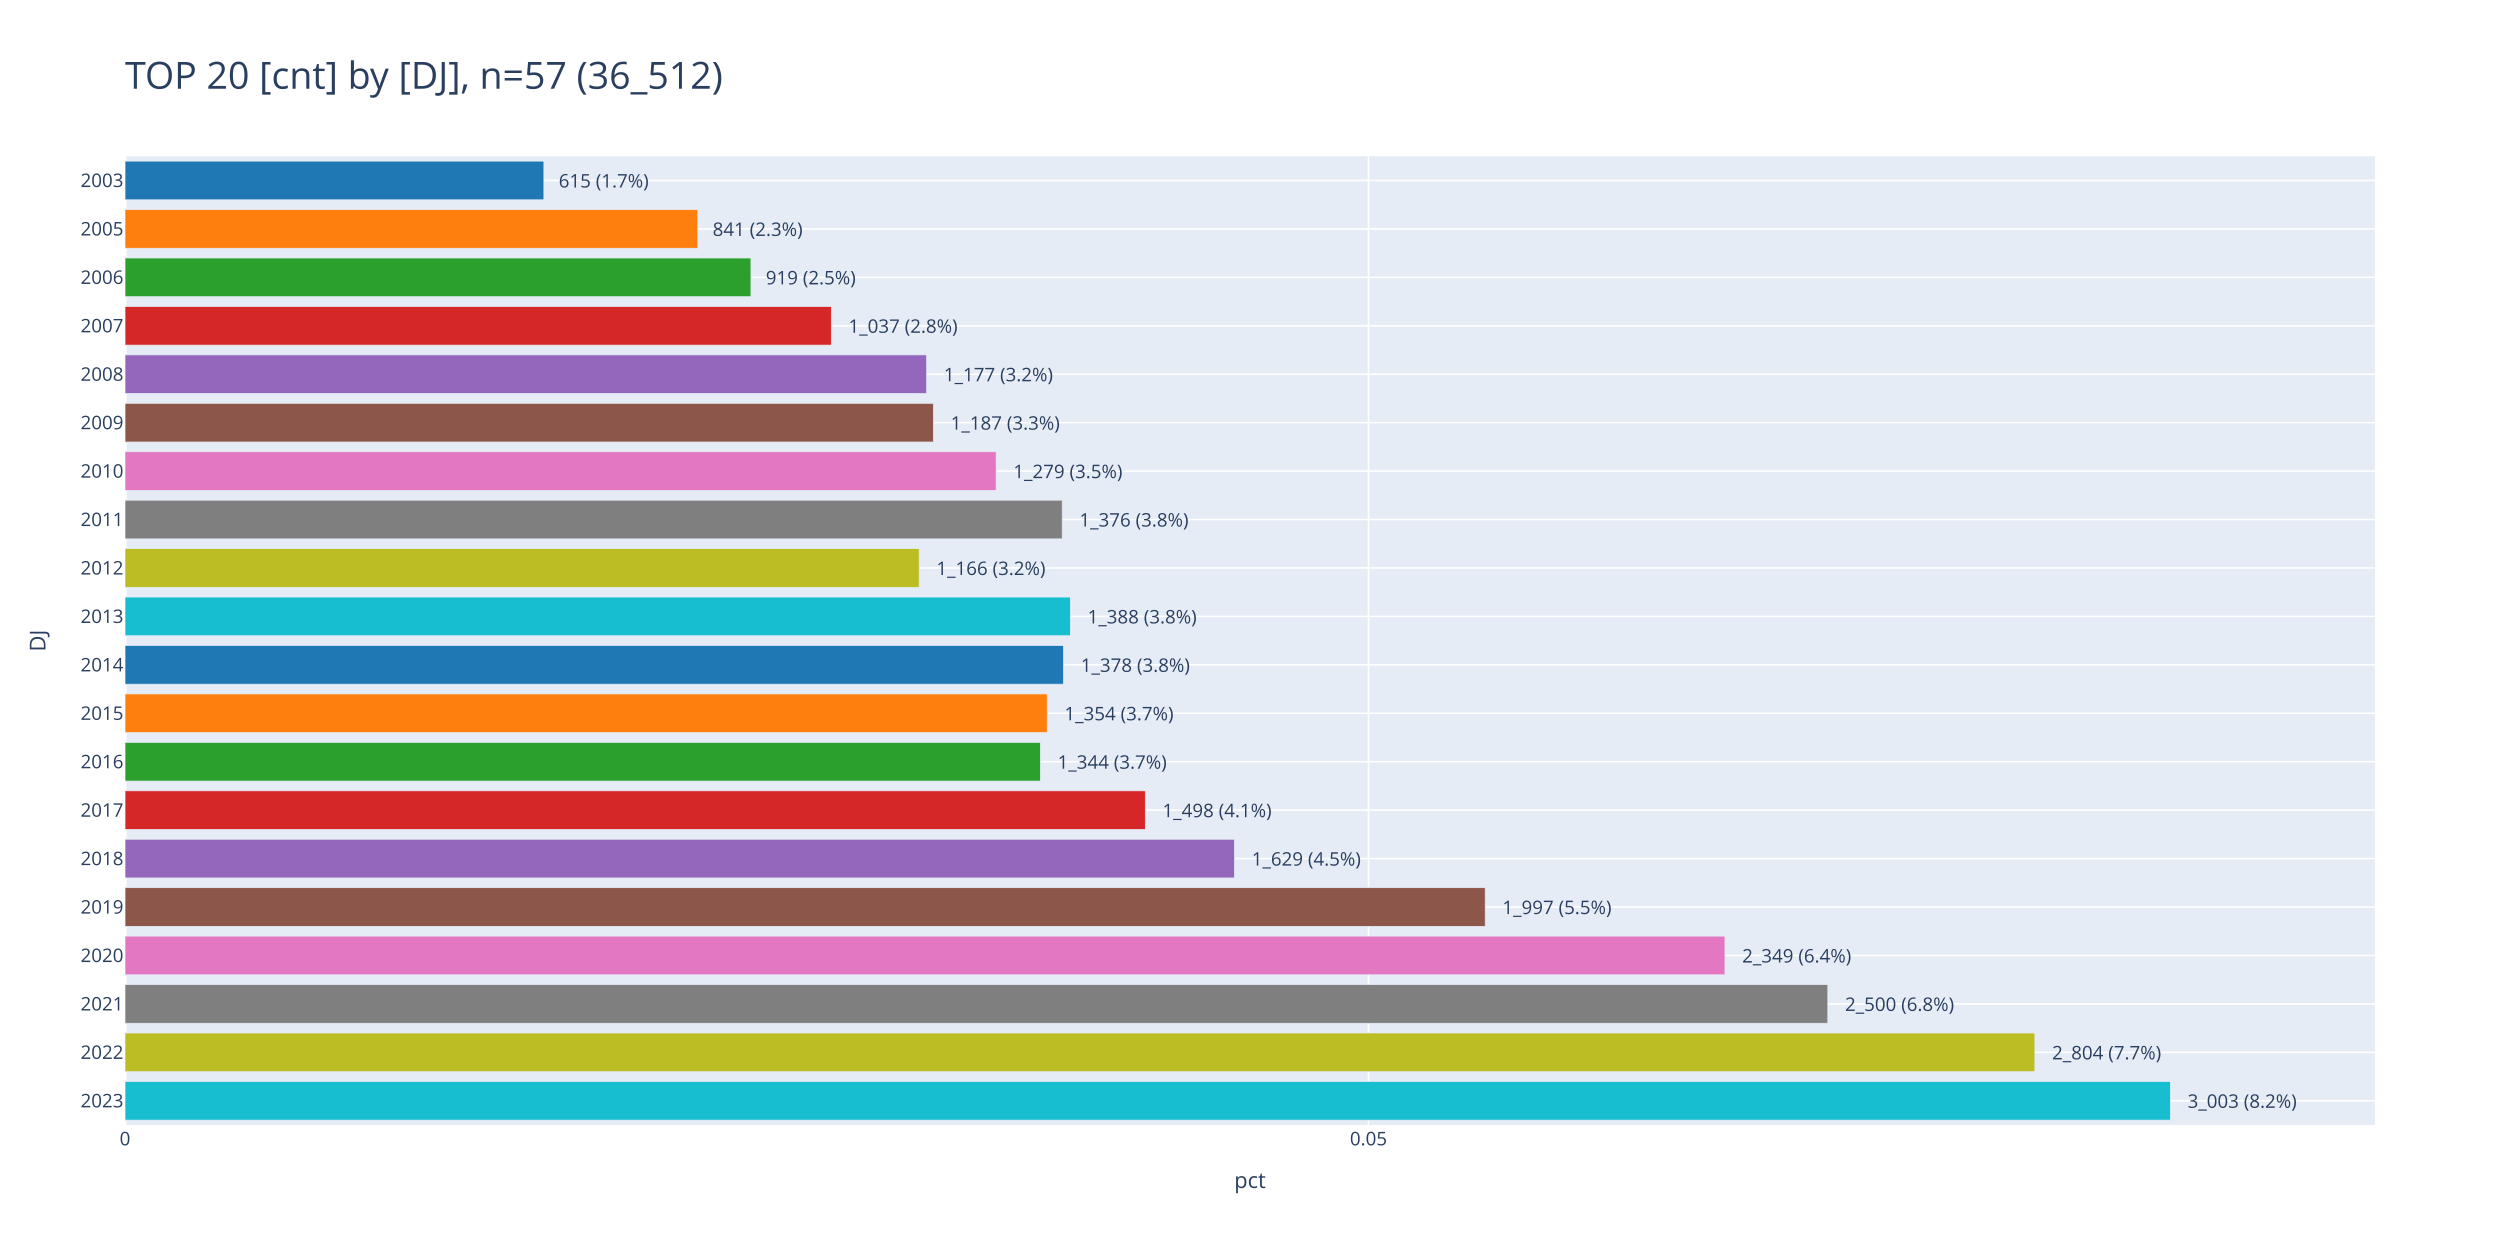
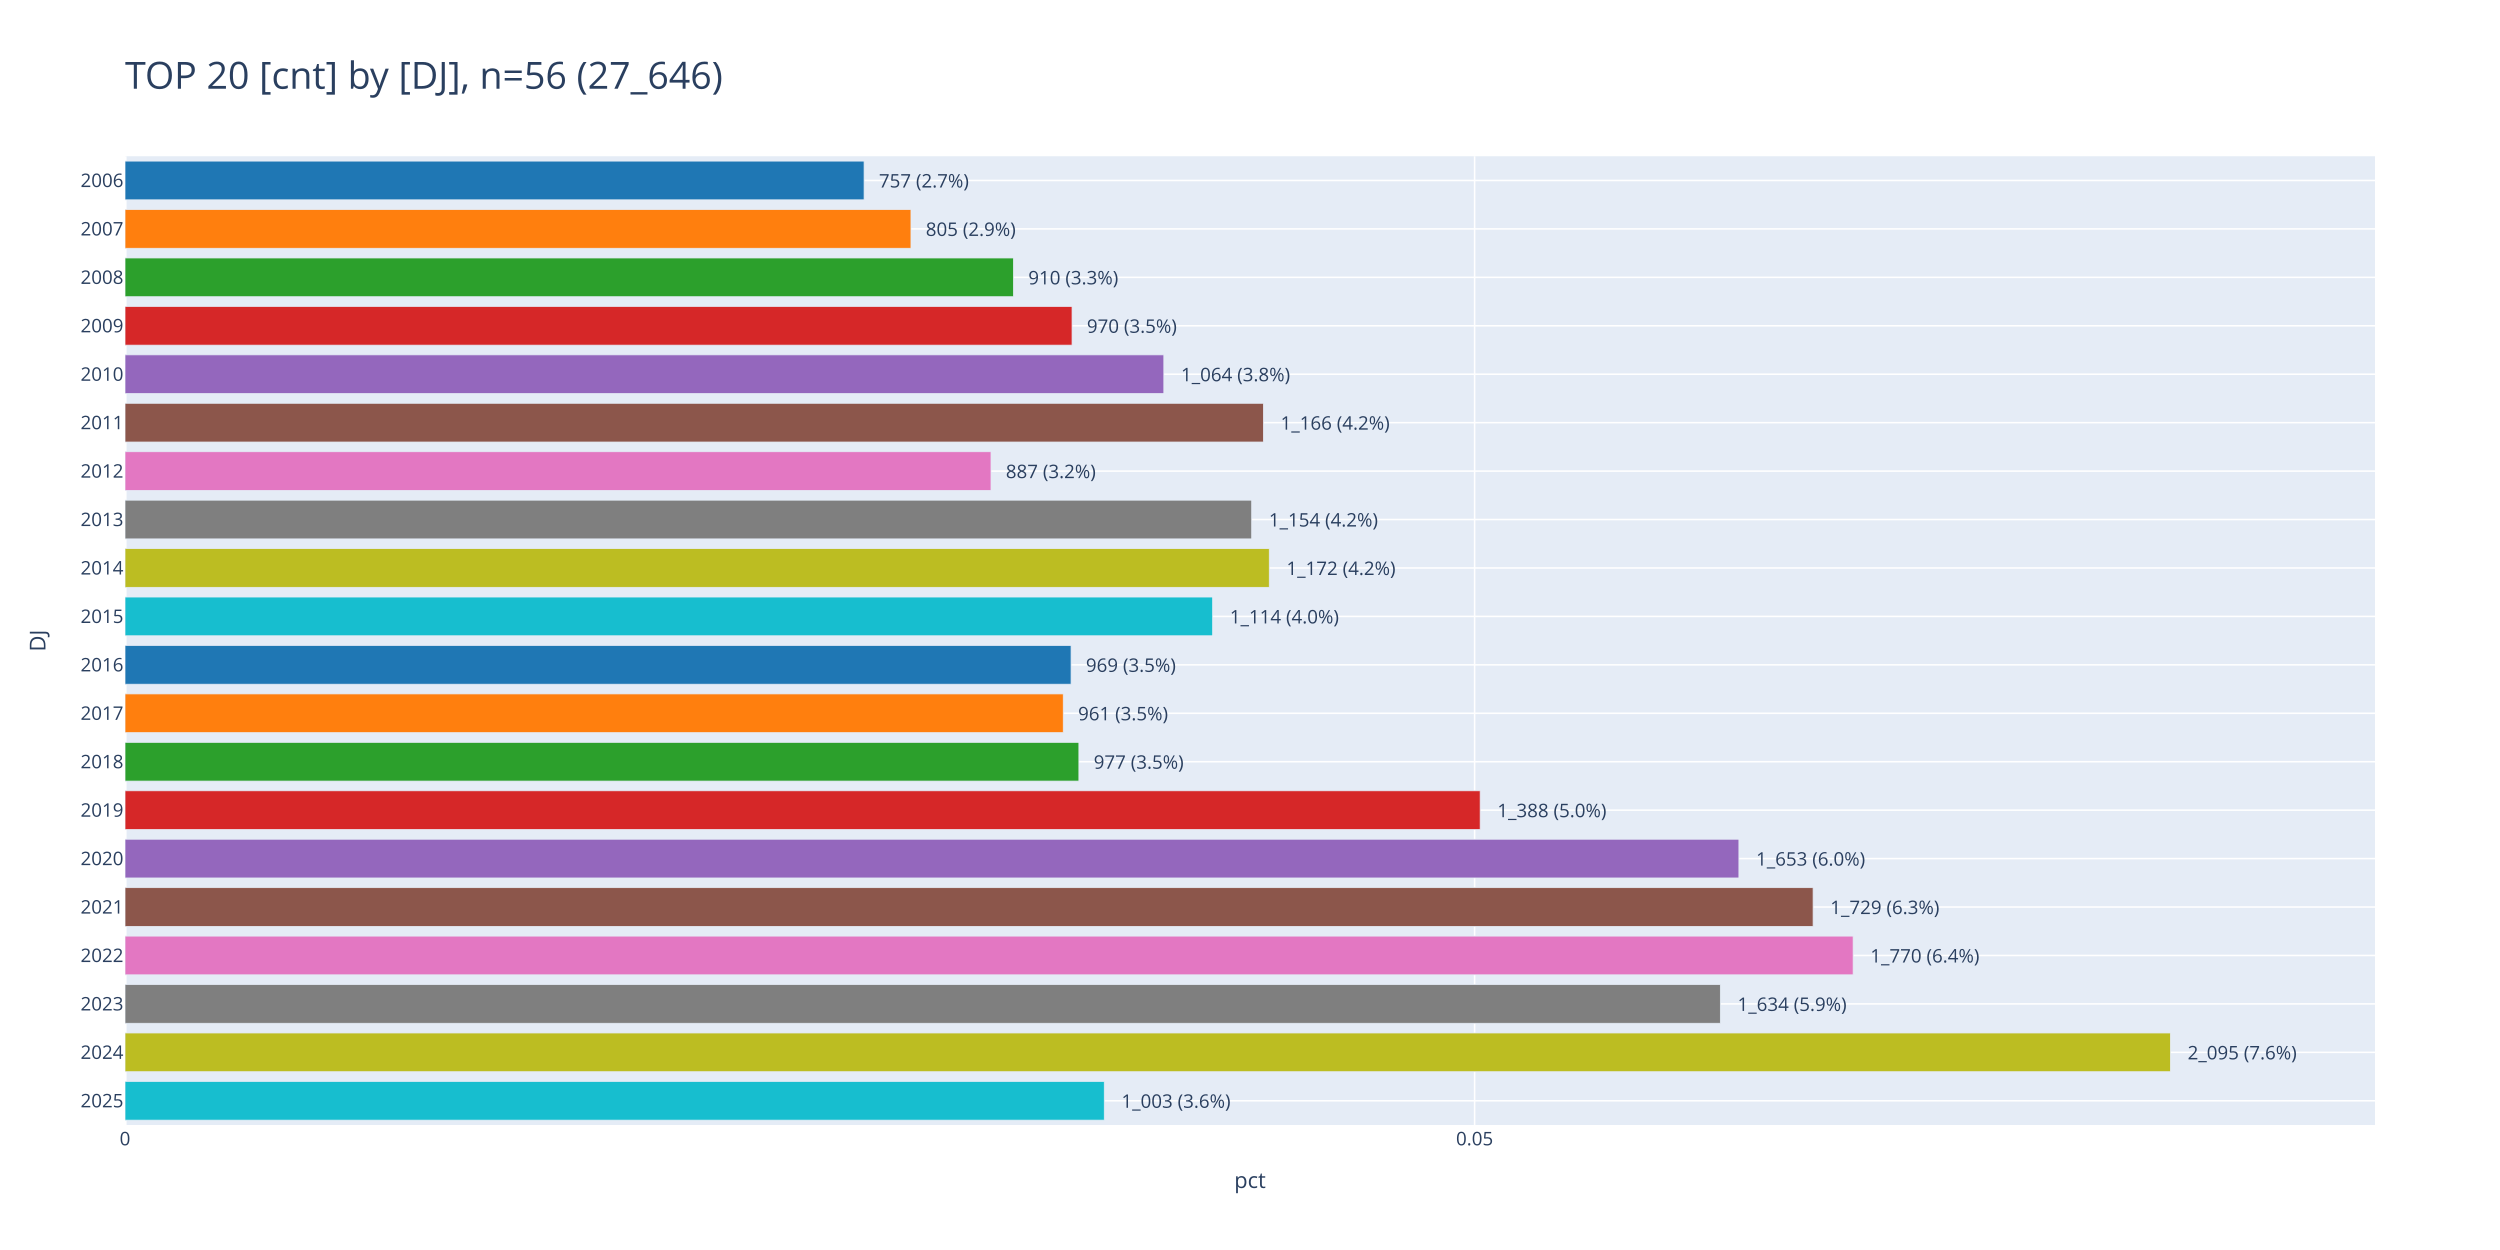
<svg xmlns="http://www.w3.org/2000/svg" class="main-svg" width="1600" height="800" style="" viewBox="0 0 1600 800">
  <rect x="0" y="0" width="1600" height="800" style="fill: rgb(255, 255, 255); fill-opacity: 1;" />
-   <defs id="defs-171bfd">
+   <defs id="defs-3db268">
    <g class="clips">
-       <clipPath id="clip171bfdxyplot" class="plotclip">
+       <clipPath id="clip3db268xyplot" class="plotclip">
        <rect width="1440" height="620" />
      </clipPath>
-       <clipPath class="axesclip" id="clip171bfdx">
+       <clipPath class="axesclip" id="clip3db268x">
        <rect x="80" y="0" width="1440" height="800" />
      </clipPath>
-       <clipPath class="axesclip" id="clip171bfdy">
+       <clipPath class="axesclip" id="clip3db268y">
        <rect x="0" y="100" width="1600" height="620" />
      </clipPath>
-       <clipPath class="axesclip" id="clip171bfdxy">
+       <clipPath class="axesclip" id="clip3db268xy">
        <rect x="80" y="100" width="1440" height="620" />
      </clipPath>
    </g>
    <g class="gradients" />
    <g class="patterns" />
  </defs>
  <g class="bglayer">
    <rect class="bg" x="80" y="100" width="1440" height="620" style="fill: rgb(229, 236, 246); fill-opacity: 1; stroke-width: 0;" />
  </g>
  <g class="layer-below">
    <g class="imagelayer" />
    <g class="shapelayer" />
  </g>
  <g class="cartesianlayer">
    <g class="subplot xy">
      <g class="layer-subplot">
        <g class="shapelayer" />
        <g class="imagelayer" />
      </g>
      <g class="minor-gridlayer">
        <g class="x" />
        <g class="y" />
      </g>
      <g class="gridlayer">
        <g class="x">
-           <path class="xgrid crisp" transform="translate(875.83,0)" d="M0,100v620" style="stroke: rgb(255, 255, 255); stroke-opacity: 1; stroke-width: 1px;" />
+           <path class="xgrid crisp" transform="translate(943.75,0)" d="M0,100v620" style="stroke: rgb(255, 255, 255); stroke-opacity: 1; stroke-width: 1px;" />
        </g>
        <g class="y">
          <path class="ygrid crisp" transform="translate(0,704.5)" d="M80,0h1440" style="stroke: rgb(255, 255, 255); stroke-opacity: 1; stroke-width: 1px;" />
          <path class="ygrid crisp" transform="translate(0,673.5)" d="M80,0h1440" style="stroke: rgb(255, 255, 255); stroke-opacity: 1; stroke-width: 1px;" />
          <path class="ygrid crisp" transform="translate(0,642.5)" d="M80,0h1440" style="stroke: rgb(255, 255, 255); stroke-opacity: 1; stroke-width: 1px;" />
          <path class="ygrid crisp" transform="translate(0,611.5)" d="M80,0h1440" style="stroke: rgb(255, 255, 255); stroke-opacity: 1; stroke-width: 1px;" />
          <path class="ygrid crisp" transform="translate(0,580.5)" d="M80,0h1440" style="stroke: rgb(255, 255, 255); stroke-opacity: 1; stroke-width: 1px;" />
          <path class="ygrid crisp" transform="translate(0,549.5)" d="M80,0h1440" style="stroke: rgb(255, 255, 255); stroke-opacity: 1; stroke-width: 1px;" />
          <path class="ygrid crisp" transform="translate(0,518.5)" d="M80,0h1440" style="stroke: rgb(255, 255, 255); stroke-opacity: 1; stroke-width: 1px;" />
          <path class="ygrid crisp" transform="translate(0,487.5)" d="M80,0h1440" style="stroke: rgb(255, 255, 255); stroke-opacity: 1; stroke-width: 1px;" />
          <path class="ygrid crisp" transform="translate(0,456.5)" d="M80,0h1440" style="stroke: rgb(255, 255, 255); stroke-opacity: 1; stroke-width: 1px;" />
          <path class="ygrid crisp" transform="translate(0,425.5)" d="M80,0h1440" style="stroke: rgb(255, 255, 255); stroke-opacity: 1; stroke-width: 1px;" />
          <path class="ygrid crisp" transform="translate(0,394.5)" d="M80,0h1440" style="stroke: rgb(255, 255, 255); stroke-opacity: 1; stroke-width: 1px;" />
          <path class="ygrid crisp" transform="translate(0,363.5)" d="M80,0h1440" style="stroke: rgb(255, 255, 255); stroke-opacity: 1; stroke-width: 1px;" />
          <path class="ygrid crisp" transform="translate(0,332.5)" d="M80,0h1440" style="stroke: rgb(255, 255, 255); stroke-opacity: 1; stroke-width: 1px;" />
          <path class="ygrid crisp" transform="translate(0,301.5)" d="M80,0h1440" style="stroke: rgb(255, 255, 255); stroke-opacity: 1; stroke-width: 1px;" />
          <path class="ygrid crisp" transform="translate(0,270.5)" d="M80,0h1440" style="stroke: rgb(255, 255, 255); stroke-opacity: 1; stroke-width: 1px;" />
          <path class="ygrid crisp" transform="translate(0,239.5)" d="M80,0h1440" style="stroke: rgb(255, 255, 255); stroke-opacity: 1; stroke-width: 1px;" />
          <path class="ygrid crisp" transform="translate(0,208.5)" d="M80,0h1440" style="stroke: rgb(255, 255, 255); stroke-opacity: 1; stroke-width: 1px;" />
          <path class="ygrid crisp" transform="translate(0,177.5)" d="M80,0h1440" style="stroke: rgb(255, 255, 255); stroke-opacity: 1; stroke-width: 1px;" />
          <path class="ygrid crisp" transform="translate(0,146.5)" d="M80,0h1440" style="stroke: rgb(255, 255, 255); stroke-opacity: 1; stroke-width: 1px;" />
          <path class="ygrid crisp" transform="translate(0,115.5)" d="M80,0h1440" style="stroke: rgb(255, 255, 255); stroke-opacity: 1; stroke-width: 1px;" />
        </g>
      </g>
      <g class="zerolinelayer">
        <path class="xzl zl crisp" transform="translate(80,0)" d="M0,100v620" style="stroke: rgb(255, 255, 255); stroke-opacity: 1; stroke-width: 2px;" />
      </g>
      <g class="layer-between">
        <g class="shapelayer" />
        <g class="imagelayer" />
      </g>
      <path class="xlines-below" />
      <path class="ylines-below" />
      <g class="overlines-below" />
      <g class="xaxislayer-below" />
      <g class="yaxislayer-below" />
      <g class="overaxes-below" />
      <g class="overplot">
-         <g class="xy" transform="translate(80,100)" clip-path="url(#clip171bfdxyplot)">
+         <g class="xy" transform="translate(80,100)" clip-path="url(#clip3db268xyplot)">
          <g class="barlayer mlayer">
            <g class="trace bars" style="opacity: 1;">
              <g class="points">
                <g class="point">
-                   <path d="M0,27.9V3.1H268.1V27.9Z" style="vector-effect: none; opacity: 1; stroke-width: 0.5px; fill: rgb(31, 119, 180); fill-opacity: 1; stroke: rgb(229, 236, 246); stroke-opacity: 1;" />
-                   <text class="bartext bartext-outside" text-anchor="middle" data-notex="1" x="0" y="0" style="font-family: 'Open Sans', verdana, arial, sans-serif; font-size: 12px; fill: rgb(42, 63, 95); fill-opacity: 1; white-space: pre;" transform="translate(306.3734,20)">615 (1.7%)</text>
-                 </g>
-               </g>
-             </g>
-             <g class="trace bars" style="opacity: 1;">
-               <g class="points">
-                 <g class="point">
-                   <path d="M0,58.9V34.1H366.62V58.9Z" style="vector-effect: none; opacity: 1; stroke-width: 0.5px; fill: rgb(255, 127, 14); fill-opacity: 1; stroke: rgb(229, 236, 246); stroke-opacity: 1;" />
-                   <text class="bartext bartext-outside" text-anchor="middle" data-notex="1" x="0" y="0" style="font-family: 'Open Sans', verdana, arial, sans-serif; font-size: 12px; fill: rgb(42, 63, 95); fill-opacity: 1; white-space: pre;" transform="translate(404.8934,51)">841 (2.3%)</text>
-                 </g>
-               </g>
-             </g>
-             <g class="trace bars" style="opacity: 1;">
-               <g class="points">
-                 <g class="point">
-                   <path d="M0,89.9V65.1H400.62V89.9Z" style="vector-effect: none; opacity: 1; stroke-width: 0.5px; fill: rgb(44, 160, 44); fill-opacity: 1; stroke: rgb(229, 236, 246); stroke-opacity: 1;" />
-                   <text class="bartext bartext-outside" text-anchor="middle" data-notex="1" x="0" y="0" style="font-family: 'Open Sans', verdana, arial, sans-serif; font-size: 12px; fill: rgb(42, 63, 95); fill-opacity: 1; white-space: pre;" transform="translate(438.8934,82)">919 (2.5%)</text>
-                 </g>
-               </g>
-             </g>
-             <g class="trace bars" style="opacity: 1;">
-               <g class="points">
-                 <g class="point">
-                   <path d="M0,120.9V96.1H452.06V120.9Z" style="vector-effect: none; opacity: 1; stroke-width: 0.5px; fill: rgb(214, 39, 40); fill-opacity: 1; stroke: rgb(229, 236, 246); stroke-opacity: 1;" />
-                   <text class="bartext bartext-outside" text-anchor="middle" data-notex="1" x="0" y="0" style="font-family: 'Open Sans', verdana, arial, sans-serif; font-size: 12px; fill: rgb(42, 63, 95); fill-opacity: 1; white-space: pre;" transform="translate(497.9663,113)">1_037 (2.8%)</text>
-                 </g>
-               </g>
-             </g>
-             <g class="trace bars" style="opacity: 1;">
-               <g class="points">
-                 <g class="point">
-                   <path d="M0,151.9V127.1H513.09V151.9Z" style="vector-effect: none; opacity: 1; stroke-width: 0.5px; fill: rgb(148, 103, 189); fill-opacity: 1; stroke: rgb(229, 236, 246); stroke-opacity: 1;" />
-                   <text class="bartext bartext-outside" text-anchor="middle" data-notex="1" x="0" y="0" style="font-family: 'Open Sans', verdana, arial, sans-serif; font-size: 12px; fill: rgb(42, 63, 95); fill-opacity: 1; white-space: pre;" transform="translate(558.9963,144)">1_177 (3.2%)</text>
-                 </g>
-               </g>
-             </g>
-             <g class="trace bars" style="opacity: 1;">
-               <g class="points">
-                 <g class="point">
-                   <path d="M0,182.9V158.1H517.45V182.9Z" style="vector-effect: none; opacity: 1; stroke-width: 0.5px; fill: rgb(140, 86, 75); fill-opacity: 1; stroke: rgb(229, 236, 246); stroke-opacity: 1;" />
-                   <text class="bartext bartext-outside" text-anchor="middle" data-notex="1" x="0" y="0" style="font-family: 'Open Sans', verdana, arial, sans-serif; font-size: 12px; fill: rgb(42, 63, 95); fill-opacity: 1; white-space: pre;" transform="translate(563.3563,175)">1_187 (3.3%)</text>
-                 </g>
-               </g>
-             </g>
-             <g class="trace bars" style="opacity: 1;">
-               <g class="points">
-                 <g class="point">
-                   <path d="M0,213.9V189.1H557.55V213.9Z" style="vector-effect: none; opacity: 1; stroke-width: 0.5px; fill: rgb(227, 119, 194); fill-opacity: 1; stroke: rgb(229, 236, 246); stroke-opacity: 1;" />
-                   <text class="bartext bartext-outside" text-anchor="middle" data-notex="1" x="0" y="0" style="font-family: 'Open Sans', verdana, arial, sans-serif; font-size: 12px; fill: rgb(42, 63, 95); fill-opacity: 1; white-space: pre;" transform="translate(603.4562,206)">1_279 (3.5%)</text>
-                 </g>
-               </g>
-             </g>
-             <g class="trace bars" style="opacity: 1;">
-               <g class="points">
-                 <g class="point">
-                   <path d="M0,244.9V220.1H599.84V244.9Z" style="vector-effect: none; opacity: 1; stroke-width: 0.5px; fill: rgb(127, 127, 127); fill-opacity: 1; stroke: rgb(229, 236, 246); stroke-opacity: 1;" />
-                   <text class="bartext bartext-outside" text-anchor="middle" data-notex="1" x="0" y="0" style="font-family: 'Open Sans', verdana, arial, sans-serif; font-size: 12px; fill: rgb(42, 63, 95); fill-opacity: 1; white-space: pre;" transform="translate(645.7463,237)">1_376 (3.8%)</text>
-                 </g>
-               </g>
-             </g>
-             <g class="trace bars" style="opacity: 1;">
-               <g class="points">
-                 <g class="point">
-                   <path d="M0,275.9V251.1H508.29V275.9Z" style="vector-effect: none; opacity: 1; stroke-width: 0.5px; fill: rgb(188, 189, 34); fill-opacity: 1; stroke: rgb(229, 236, 246); stroke-opacity: 1;" />
-                   <text class="bartext bartext-outside" text-anchor="middle" data-notex="1" x="0" y="0" style="font-family: 'Open Sans', verdana, arial, sans-serif; font-size: 12px; fill: rgb(42, 63, 95); fill-opacity: 1; white-space: pre;" transform="translate(554.1962,268)">1_166 (3.2%)</text>
-                 </g>
-               </g>
-             </g>
-             <g class="trace bars" style="opacity: 1;">
-               <g class="points">
-                 <g class="point">
-                   <path d="M0,306.9V282.1H605.07V306.9Z" style="vector-effect: none; opacity: 1; stroke-width: 0.5px; fill: rgb(23, 190, 207); fill-opacity: 1; stroke: rgb(229, 236, 246); stroke-opacity: 1;" />
-                   <text class="bartext bartext-outside" text-anchor="middle" data-notex="1" x="0" y="0" style="font-family: 'Open Sans', verdana, arial, sans-serif; font-size: 12px; fill: rgb(42, 63, 95); fill-opacity: 1; white-space: pre;" transform="translate(650.9763,299)">1_388 (3.8%)</text>
-                 </g>
-               </g>
-             </g>
-             <g class="trace bars" style="opacity: 1;">
-               <g class="points">
-                 <g class="point">
-                   <path d="M0,337.9V313.1H600.71V337.9Z" style="vector-effect: none; opacity: 1; stroke-width: 0.5px; fill: rgb(31, 119, 180); fill-opacity: 1; stroke: rgb(229, 236, 246); stroke-opacity: 1;" />
-                   <text class="bartext bartext-outside" text-anchor="middle" data-notex="1" x="0" y="0" style="font-family: 'Open Sans', verdana, arial, sans-serif; font-size: 12px; fill: rgb(42, 63, 95); fill-opacity: 1; white-space: pre;" transform="translate(646.6163,330)">1_378 (3.8%)</text>
-                 </g>
-               </g>
-             </g>
-             <g class="trace bars" style="opacity: 1;">
-               <g class="points">
-                 <g class="point">
-                   <path d="M0,368.9V344.1H590.25V368.9Z" style="vector-effect: none; opacity: 1; stroke-width: 0.5px; fill: rgb(255, 127, 14); fill-opacity: 1; stroke: rgb(229, 236, 246); stroke-opacity: 1;" />
-                   <text class="bartext bartext-outside" text-anchor="middle" data-notex="1" x="0" y="0" style="font-family: 'Open Sans', verdana, arial, sans-serif; font-size: 12px; fill: rgb(42, 63, 95); fill-opacity: 1; white-space: pre;" transform="translate(636.1562,361)">1_354 (3.7%)</text>
-                 </g>
-               </g>
-             </g>
-             <g class="trace bars" style="opacity: 1;">
-               <g class="points">
-                 <g class="point">
-                   <path d="M0,399.9V375.1H585.89V399.9Z" style="vector-effect: none; opacity: 1; stroke-width: 0.5px; fill: rgb(44, 160, 44); fill-opacity: 1; stroke: rgb(229, 236, 246); stroke-opacity: 1;" />
-                   <text class="bartext bartext-outside" text-anchor="middle" data-notex="1" x="0" y="0" style="font-family: 'Open Sans', verdana, arial, sans-serif; font-size: 12px; fill: rgb(42, 63, 95); fill-opacity: 1; white-space: pre;" transform="translate(631.7962,392)">1_344 (3.7%)</text>
-                 </g>
-               </g>
-             </g>
-             <g class="trace bars" style="opacity: 1;">
-               <g class="points">
-                 <g class="point">
-                   <path d="M0,430.9V406.1H653.02V430.9Z" style="vector-effect: none; opacity: 1; stroke-width: 0.5px; fill: rgb(214, 39, 40); fill-opacity: 1; stroke: rgb(229, 236, 246); stroke-opacity: 1;" />
-                   <text class="bartext bartext-outside" text-anchor="middle" data-notex="1" x="0" y="0" style="font-family: 'Open Sans', verdana, arial, sans-serif; font-size: 12px; fill: rgb(42, 63, 95); fill-opacity: 1; white-space: pre;" transform="translate(698.9262,423)">1_498 (4.1%)</text>
-                 </g>
-               </g>
-             </g>
-             <g class="trace bars" style="opacity: 1;">
-               <g class="points">
-                 <g class="point">
-                   <path d="M0,461.9V437.1H710.13V461.9Z" style="vector-effect: none; opacity: 1; stroke-width: 0.5px; fill: rgb(148, 103, 189); fill-opacity: 1; stroke: rgb(229, 236, 246); stroke-opacity: 1;" />
-                   <text class="bartext bartext-outside" text-anchor="middle" data-notex="1" x="0" y="0" style="font-family: 'Open Sans', verdana, arial, sans-serif; font-size: 12px; fill: rgb(42, 63, 95); fill-opacity: 1; white-space: pre;" transform="translate(756.0362,454)">1_629 (4.5%)</text>
-                 </g>
-               </g>
-             </g>
-             <g class="trace bars" style="opacity: 1;">
-               <g class="points">
-                 <g class="point">
-                   <path d="M0,492.9V468.1H870.55V492.9Z" style="vector-effect: none; opacity: 1; stroke-width: 0.5px; fill: rgb(140, 86, 75); fill-opacity: 1; stroke: rgb(229, 236, 246); stroke-opacity: 1;" />
-                   <text class="bartext bartext-outside" text-anchor="middle" data-notex="1" x="0" y="0" style="font-family: 'Open Sans', verdana, arial, sans-serif; font-size: 12px; fill: rgb(42, 63, 95); fill-opacity: 1; white-space: pre;" transform="translate(916.4562,485)">1_997 (5.5%)</text>
-                 </g>
-               </g>
-             </g>
-             <g class="trace bars" style="opacity: 1;">
-               <g class="points">
-                 <g class="point">
-                   <path d="M0,523.9V499.1H1023.99V523.9Z" style="vector-effect: none; opacity: 1; stroke-width: 0.5px; fill: rgb(227, 119, 194); fill-opacity: 1; stroke: rgb(229, 236, 246); stroke-opacity: 1;" />
-                   <text class="bartext bartext-outside" text-anchor="middle" data-notex="1" x="0" y="0" style="font-family: 'Open Sans', verdana, arial, sans-serif; font-size: 12px; fill: rgb(42, 63, 95); fill-opacity: 1; white-space: pre;" transform="translate(1069.896,516)">2_349 (6.4%)</text>
-                 </g>
-               </g>
-             </g>
-             <g class="trace bars" style="opacity: 1;">
-               <g class="points">
-                 <g class="point">
-                   <path d="M0,554.9V530.1H1089.82V554.9Z" style="vector-effect: none; opacity: 1; stroke-width: 0.5px; fill: rgb(127, 127, 127); fill-opacity: 1; stroke: rgb(229, 236, 246); stroke-opacity: 1;" />
-                   <text class="bartext bartext-outside" text-anchor="middle" data-notex="1" x="0" y="0" style="font-family: 'Open Sans', verdana, arial, sans-serif; font-size: 12px; fill: rgb(42, 63, 95); fill-opacity: 1; white-space: pre;" transform="translate(1135.726,547)">2_500 (6.8%)</text>
-                 </g>
-               </g>
-             </g>
-             <g class="trace bars" style="opacity: 1;">
-               <g class="points">
-                 <g class="point">
-                   <path d="M0,585.9V561.1H1222.34V585.9Z" style="vector-effect: none; opacity: 1; stroke-width: 0.5px; fill: rgb(188, 189, 34); fill-opacity: 1; stroke: rgb(229, 236, 246); stroke-opacity: 1;" />
-                   <text class="bartext bartext-outside" text-anchor="middle" data-notex="1" x="0" y="0" style="font-family: 'Open Sans', verdana, arial, sans-serif; font-size: 12px; fill: rgb(42, 63, 95); fill-opacity: 1; white-space: pre;" transform="translate(1268.246,578)">2_804 (7.7%)</text>
-                 </g>
-               </g>
-             </g>
-             <g class="trace bars" style="opacity: 1;">
-               <g class="points">
-                 <g class="point">
-                   <path d="M0,616.9V592.1H1309.09V616.9Z" style="vector-effect: none; opacity: 1; stroke-width: 0.5px; fill: rgb(23, 190, 207); fill-opacity: 1; stroke: rgb(229, 236, 246); stroke-opacity: 1;" />
-                   <text class="bartext bartext-outside" text-anchor="middle" data-notex="1" x="0" y="0" style="font-family: 'Open Sans', verdana, arial, sans-serif; font-size: 12px; fill: rgb(42, 63, 95); fill-opacity: 1; white-space: pre;" transform="translate(1354.996,609)">3_003 (8.2%)</text>
+                   <path d="M0,27.9V3.1H473.02V27.9Z" style="vector-effect: none; opacity: 1; stroke-width: 0.5px; fill: rgb(31, 119, 180); fill-opacity: 1; stroke: rgb(229, 236, 246); stroke-opacity: 1;" />
+                   <text class="bartext bartext-outside" text-anchor="middle" data-notex="1" x="0" y="0" style="font-family: 'Open Sans', verdana, arial, sans-serif; font-size: 12px; fill: rgb(42, 63, 95); fill-opacity: 1; white-space: pre;" transform="translate(511.2934,20)">757 (2.7%)</text>
+                 </g>
+               </g>
+             </g>
+             <g class="trace bars" style="opacity: 1;">
+               <g class="points">
+                 <g class="point">
+                   <path d="M0,58.9V34.1H503.02V58.9Z" style="vector-effect: none; opacity: 1; stroke-width: 0.5px; fill: rgb(255, 127, 14); fill-opacity: 1; stroke: rgb(229, 236, 246); stroke-opacity: 1;" />
+                   <text class="bartext bartext-outside" text-anchor="middle" data-notex="1" x="0" y="0" style="font-family: 'Open Sans', verdana, arial, sans-serif; font-size: 12px; fill: rgb(42, 63, 95); fill-opacity: 1; white-space: pre;" transform="translate(541.2934,51)">805 (2.9%)</text>
+                 </g>
+               </g>
+             </g>
+             <g class="trace bars" style="opacity: 1;">
+               <g class="points">
+                 <g class="point">
+                   <path d="M0,89.9V65.1H568.63V89.9Z" style="vector-effect: none; opacity: 1; stroke-width: 0.5px; fill: rgb(44, 160, 44); fill-opacity: 1; stroke: rgb(229, 236, 246); stroke-opacity: 1;" />
+                   <text class="bartext bartext-outside" text-anchor="middle" data-notex="1" x="0" y="0" style="font-family: 'Open Sans', verdana, arial, sans-serif; font-size: 12px; fill: rgb(42, 63, 95); fill-opacity: 1; white-space: pre;" transform="translate(606.9034,82)">910 (3.3%)</text>
+                 </g>
+               </g>
+             </g>
+             <g class="trace bars" style="opacity: 1;">
+               <g class="points">
+                 <g class="point">
+                   <path d="M0,120.9V96.1H606.12V120.9Z" style="vector-effect: none; opacity: 1; stroke-width: 0.5px; fill: rgb(214, 39, 40); fill-opacity: 1; stroke: rgb(229, 236, 246); stroke-opacity: 1;" />
+                   <text class="bartext bartext-outside" text-anchor="middle" data-notex="1" x="0" y="0" style="font-family: 'Open Sans', verdana, arial, sans-serif; font-size: 12px; fill: rgb(42, 63, 95); fill-opacity: 1; white-space: pre;" transform="translate(644.3934,113)">970 (3.5%)</text>
+                 </g>
+               </g>
+             </g>
+             <g class="trace bars" style="opacity: 1;">
+               <g class="points">
+                 <g class="point">
+                   <path d="M0,151.9V127.1H664.86V151.9Z" style="vector-effect: none; opacity: 1; stroke-width: 0.5px; fill: rgb(148, 103, 189); fill-opacity: 1; stroke: rgb(229, 236, 246); stroke-opacity: 1;" />
+                   <text class="bartext bartext-outside" text-anchor="middle" data-notex="1" x="0" y="0" style="font-family: 'Open Sans', verdana, arial, sans-serif; font-size: 12px; fill: rgb(42, 63, 95); fill-opacity: 1; white-space: pre;" transform="translate(710.7663,144)">1_064 (3.8%)</text>
+                 </g>
+               </g>
+             </g>
+             <g class="trace bars" style="opacity: 1;">
+               <g class="points">
+                 <g class="point">
+                   <path d="M0,182.9V158.1H728.59V182.9Z" style="vector-effect: none; opacity: 1; stroke-width: 0.5px; fill: rgb(140, 86, 75); fill-opacity: 1; stroke: rgb(229, 236, 246); stroke-opacity: 1;" />
+                   <text class="bartext bartext-outside" text-anchor="middle" data-notex="1" x="0" y="0" style="font-family: 'Open Sans', verdana, arial, sans-serif; font-size: 12px; fill: rgb(42, 63, 95); fill-opacity: 1; white-space: pre;" transform="translate(774.4963,175)">1_166 (4.2%)</text>
+                 </g>
+               </g>
+             </g>
+             <g class="trace bars" style="opacity: 1;">
+               <g class="points">
+                 <g class="point">
+                   <path d="M0,213.9V189.1H554.25V213.9Z" style="vector-effect: none; opacity: 1; stroke-width: 0.5px; fill: rgb(227, 119, 194); fill-opacity: 1; stroke: rgb(229, 236, 246); stroke-opacity: 1;" />
+                   <text class="bartext bartext-outside" text-anchor="middle" data-notex="1" x="0" y="0" style="font-family: 'Open Sans', verdana, arial, sans-serif; font-size: 12px; fill: rgb(42, 63, 95); fill-opacity: 1; white-space: pre;" transform="translate(592.5234,206)">887 (3.2%)</text>
+                 </g>
+               </g>
+             </g>
+             <g class="trace bars" style="opacity: 1;">
+               <g class="points">
+                 <g class="point">
+                   <path d="M0,244.9V220.1H721.09V244.9Z" style="vector-effect: none; opacity: 1; stroke-width: 0.5px; fill: rgb(127, 127, 127); fill-opacity: 1; stroke: rgb(229, 236, 246); stroke-opacity: 1;" />
+                   <text class="bartext bartext-outside" text-anchor="middle" data-notex="1" x="0" y="0" style="font-family: 'Open Sans', verdana, arial, sans-serif; font-size: 12px; fill: rgb(42, 63, 95); fill-opacity: 1; white-space: pre;" transform="translate(766.9963,237)">1_154 (4.2%)</text>
+                 </g>
+               </g>
+             </g>
+             <g class="trace bars" style="opacity: 1;">
+               <g class="points">
+                 <g class="point">
+                   <path d="M0,275.9V251.1H732.34V275.9Z" style="vector-effect: none; opacity: 1; stroke-width: 0.5px; fill: rgb(188, 189, 34); fill-opacity: 1; stroke: rgb(229, 236, 246); stroke-opacity: 1;" />
+                   <text class="bartext bartext-outside" text-anchor="middle" data-notex="1" x="0" y="0" style="font-family: 'Open Sans', verdana, arial, sans-serif; font-size: 12px; fill: rgb(42, 63, 95); fill-opacity: 1; white-space: pre;" transform="translate(778.2463,268)">1_172 (4.2%)</text>
+                 </g>
+               </g>
+             </g>
+             <g class="trace bars" style="opacity: 1;">
+               <g class="points">
+                 <g class="point">
+                   <path d="M0,306.9V282.1H696.1V306.9Z" style="vector-effect: none; opacity: 1; stroke-width: 0.5px; fill: rgb(23, 190, 207); fill-opacity: 1; stroke: rgb(229, 236, 246); stroke-opacity: 1;" />
+                   <text class="bartext bartext-outside" text-anchor="middle" data-notex="1" x="0" y="0" style="font-family: 'Open Sans', verdana, arial, sans-serif; font-size: 12px; fill: rgb(42, 63, 95); fill-opacity: 1; white-space: pre;" transform="translate(742.0063,299)">1_114 (4.0%)</text>
+                 </g>
+               </g>
+             </g>
+             <g class="trace bars" style="opacity: 1;">
+               <g class="points">
+                 <g class="point">
+                   <path d="M0,337.9V313.1H605.49V337.9Z" style="vector-effect: none; opacity: 1; stroke-width: 0.5px; fill: rgb(31, 119, 180); fill-opacity: 1; stroke: rgb(229, 236, 246); stroke-opacity: 1;" />
+                   <text class="bartext bartext-outside" text-anchor="middle" data-notex="1" x="0" y="0" style="font-family: 'Open Sans', verdana, arial, sans-serif; font-size: 12px; fill: rgb(42, 63, 95); fill-opacity: 1; white-space: pre;" transform="translate(643.7634,330)">969 (3.5%)</text>
+                 </g>
+               </g>
+             </g>
+             <g class="trace bars" style="opacity: 1;">
+               <g class="points">
+                 <g class="point">
+                   <path d="M0,368.9V344.1H600.49V368.9Z" style="vector-effect: none; opacity: 1; stroke-width: 0.5px; fill: rgb(255, 127, 14); fill-opacity: 1; stroke: rgb(229, 236, 246); stroke-opacity: 1;" />
+                   <text class="bartext bartext-outside" text-anchor="middle" data-notex="1" x="0" y="0" style="font-family: 'Open Sans', verdana, arial, sans-serif; font-size: 12px; fill: rgb(42, 63, 95); fill-opacity: 1; white-space: pre;" transform="translate(638.7634,361)">961 (3.5%)</text>
+                 </g>
+               </g>
+             </g>
+             <g class="trace bars" style="opacity: 1;">
+               <g class="points">
+                 <g class="point">
+                   <path d="M0,399.9V375.1H610.49V399.9Z" style="vector-effect: none; opacity: 1; stroke-width: 0.5px; fill: rgb(44, 160, 44); fill-opacity: 1; stroke: rgb(229, 236, 246); stroke-opacity: 1;" />
+                   <text class="bartext bartext-outside" text-anchor="middle" data-notex="1" x="0" y="0" style="font-family: 'Open Sans', verdana, arial, sans-serif; font-size: 12px; fill: rgb(42, 63, 95); fill-opacity: 1; white-space: pre;" transform="translate(648.7634,392)">977 (3.5%)</text>
+                 </g>
+               </g>
+             </g>
+             <g class="trace bars" style="opacity: 1;">
+               <g class="points">
+                 <g class="point">
+                   <path d="M0,430.9V406.1H867.31V430.9Z" style="vector-effect: none; opacity: 1; stroke-width: 0.5px; fill: rgb(214, 39, 40); fill-opacity: 1; stroke: rgb(229, 236, 246); stroke-opacity: 1;" />
+                   <text class="bartext bartext-outside" text-anchor="middle" data-notex="1" x="0" y="0" style="font-family: 'Open Sans', verdana, arial, sans-serif; font-size: 12px; fill: rgb(42, 63, 95); fill-opacity: 1; white-space: pre;" transform="translate(913.2162,423)">1_388 (5.0%)</text>
+                 </g>
+               </g>
+             </g>
+             <g class="trace bars" style="opacity: 1;">
+               <g class="points">
+                 <g class="point">
+                   <path d="M0,461.9V437.1H1032.9V461.9Z" style="vector-effect: none; opacity: 1; stroke-width: 0.5px; fill: rgb(148, 103, 189); fill-opacity: 1; stroke: rgb(229, 236, 246); stroke-opacity: 1;" />
+                   <text class="bartext bartext-outside" text-anchor="middle" data-notex="1" x="0" y="0" style="font-family: 'Open Sans', verdana, arial, sans-serif; font-size: 12px; fill: rgb(42, 63, 95); fill-opacity: 1; white-space: pre;" transform="translate(1078.806,454)">1_653 (6.0%)</text>
+                 </g>
+               </g>
+             </g>
+             <g class="trace bars" style="opacity: 1;">
+               <g class="points">
+                 <g class="point">
+                   <path d="M0,492.9V468.1H1080.39V492.9Z" style="vector-effect: none; opacity: 1; stroke-width: 0.5px; fill: rgb(140, 86, 75); fill-opacity: 1; stroke: rgb(229, 236, 246); stroke-opacity: 1;" />
+                   <text class="bartext bartext-outside" text-anchor="middle" data-notex="1" x="0" y="0" style="font-family: 'Open Sans', verdana, arial, sans-serif; font-size: 12px; fill: rgb(42, 63, 95); fill-opacity: 1; white-space: pre;" transform="translate(1126.296,485)">1_729 (6.3%)</text>
+                 </g>
+               </g>
+             </g>
+             <g class="trace bars" style="opacity: 1;">
+               <g class="points">
+                 <g class="point">
+                   <path d="M0,523.9V499.1H1106.01V523.9Z" style="vector-effect: none; opacity: 1; stroke-width: 0.5px; fill: rgb(227, 119, 194); fill-opacity: 1; stroke: rgb(229, 236, 246); stroke-opacity: 1;" />
+                   <text class="bartext bartext-outside" text-anchor="middle" data-notex="1" x="0" y="0" style="font-family: 'Open Sans', verdana, arial, sans-serif; font-size: 12px; fill: rgb(42, 63, 95); fill-opacity: 1; white-space: pre;" transform="translate(1151.916,516)">1_770 (6.4%)</text>
+                 </g>
+               </g>
+             </g>
+             <g class="trace bars" style="opacity: 1;">
+               <g class="points">
+                 <g class="point">
+                   <path d="M0,554.9V530.1H1021.03V554.9Z" style="vector-effect: none; opacity: 1; stroke-width: 0.5px; fill: rgb(127, 127, 127); fill-opacity: 1; stroke: rgb(229, 236, 246); stroke-opacity: 1;" />
+                   <text class="bartext bartext-outside" text-anchor="middle" data-notex="1" x="0" y="0" style="font-family: 'Open Sans', verdana, arial, sans-serif; font-size: 12px; fill: rgb(42, 63, 95); fill-opacity: 1; white-space: pre;" transform="translate(1066.936,547)">1_634 (5.9%)</text>
+                 </g>
+               </g>
+             </g>
+             <g class="trace bars" style="opacity: 1;">
+               <g class="points">
+                 <g class="point">
+                   <path d="M0,585.9V561.1H1309.09V585.9Z" style="vector-effect: none; opacity: 1; stroke-width: 0.5px; fill: rgb(188, 189, 34); fill-opacity: 1; stroke: rgb(229, 236, 246); stroke-opacity: 1;" />
+                   <text class="bartext bartext-outside" text-anchor="middle" data-notex="1" x="0" y="0" style="font-family: 'Open Sans', verdana, arial, sans-serif; font-size: 12px; fill: rgb(42, 63, 95); fill-opacity: 1; white-space: pre;" transform="translate(1354.996,578)">2_095 (7.6%)</text>
+                 </g>
+               </g>
+             </g>
+             <g class="trace bars" style="opacity: 1;">
+               <g class="points">
+                 <g class="point">
+                   <path d="M0,616.9V592.1H626.74V616.9Z" style="vector-effect: none; opacity: 1; stroke-width: 0.5px; fill: rgb(23, 190, 207); fill-opacity: 1; stroke: rgb(229, 236, 246); stroke-opacity: 1;" />
+                   <text class="bartext bartext-outside" text-anchor="middle" data-notex="1" x="0" y="0" style="font-family: 'Open Sans', verdana, arial, sans-serif; font-size: 12px; fill: rgb(42, 63, 95); fill-opacity: 1; white-space: pre;" transform="translate(672.6463,609)">1_003 (3.6%)</text>
                </g>
              </g>
            </g>
          </g>
        </g>
      </g>
      <g class="zerolinelayer-above" />
      <path class="xlines-above crisp" d="M0,0" style="fill: none;" />
      <path class="ylines-above crisp" d="M0,0" style="fill: none;" />
      <g class="overlines-above" />
      <g class="xaxislayer-above">
        <g class="xtick">
          <text text-anchor="middle" x="0" y="733" transform="translate(80,0)" style="font-family: 'Open Sans', verdana, arial, sans-serif; font-size: 12px; fill: rgb(42, 63, 95); fill-opacity: 1; white-space: pre;">0</text>
        </g>
        <g class="xtick">
-           <text text-anchor="middle" x="0" y="733" style="font-family: 'Open Sans', verdana, arial, sans-serif; font-size: 12px; fill: rgb(42, 63, 95); fill-opacity: 1; white-space: pre;" transform="translate(875.83,0)">0.05</text>
+           <text text-anchor="middle" x="0" y="733" style="font-family: 'Open Sans', verdana, arial, sans-serif; font-size: 12px; fill: rgb(42, 63, 95); fill-opacity: 1; white-space: pre;" transform="translate(943.75,0)">0.05</text>
        </g>
      </g>
      <g class="yaxislayer-above">
        <g class="ytick">
-           <text text-anchor="end" x="79" y="4.2" transform="translate(0,704.5)" style="font-family: 'Open Sans', verdana, arial, sans-serif; font-size: 12px; fill: rgb(42, 63, 95); fill-opacity: 1; white-space: pre;">2023</text>
-         </g>
-         <g class="ytick">
-           <text text-anchor="end" x="79" y="4.2" transform="translate(0,673.5)" style="font-family: 'Open Sans', verdana, arial, sans-serif; font-size: 12px; fill: rgb(42, 63, 95); fill-opacity: 1; white-space: pre;">2022</text>
-         </g>
-         <g class="ytick">
-           <text text-anchor="end" x="79" y="4.2" transform="translate(0,642.5)" style="font-family: 'Open Sans', verdana, arial, sans-serif; font-size: 12px; fill: rgb(42, 63, 95); fill-opacity: 1; white-space: pre;">2021</text>
-         </g>
-         <g class="ytick">
-           <text text-anchor="end" x="79" y="4.2" transform="translate(0,611.5)" style="font-family: 'Open Sans', verdana, arial, sans-serif; font-size: 12px; fill: rgb(42, 63, 95); fill-opacity: 1; white-space: pre;">2020</text>
-         </g>
-         <g class="ytick">
-           <text text-anchor="end" x="79" y="4.2" transform="translate(0,580.5)" style="font-family: 'Open Sans', verdana, arial, sans-serif; font-size: 12px; fill: rgb(42, 63, 95); fill-opacity: 1; white-space: pre;">2019</text>
-         </g>
-         <g class="ytick">
-           <text text-anchor="end" x="79" y="4.2" transform="translate(0,549.5)" style="font-family: 'Open Sans', verdana, arial, sans-serif; font-size: 12px; fill: rgb(42, 63, 95); fill-opacity: 1; white-space: pre;">2018</text>
-         </g>
-         <g class="ytick">
-           <text text-anchor="end" x="79" y="4.2" transform="translate(0,518.5)" style="font-family: 'Open Sans', verdana, arial, sans-serif; font-size: 12px; fill: rgb(42, 63, 95); fill-opacity: 1; white-space: pre;">2017</text>
-         </g>
-         <g class="ytick">
-           <text text-anchor="end" x="79" y="4.2" transform="translate(0,487.5)" style="font-family: 'Open Sans', verdana, arial, sans-serif; font-size: 12px; fill: rgb(42, 63, 95); fill-opacity: 1; white-space: pre;">2016</text>
-         </g>
-         <g class="ytick">
-           <text text-anchor="end" x="79" y="4.2" transform="translate(0,456.5)" style="font-family: 'Open Sans', verdana, arial, sans-serif; font-size: 12px; fill: rgb(42, 63, 95); fill-opacity: 1; white-space: pre;">2015</text>
-         </g>
-         <g class="ytick">
-           <text text-anchor="end" x="79" y="4.2" transform="translate(0,425.5)" style="font-family: 'Open Sans', verdana, arial, sans-serif; font-size: 12px; fill: rgb(42, 63, 95); fill-opacity: 1; white-space: pre;">2014</text>
-         </g>
-         <g class="ytick">
-           <text text-anchor="end" x="79" y="4.2" transform="translate(0,394.5)" style="font-family: 'Open Sans', verdana, arial, sans-serif; font-size: 12px; fill: rgb(42, 63, 95); fill-opacity: 1; white-space: pre;">2013</text>
-         </g>
-         <g class="ytick">
-           <text text-anchor="end" x="79" y="4.2" transform="translate(0,363.5)" style="font-family: 'Open Sans', verdana, arial, sans-serif; font-size: 12px; fill: rgb(42, 63, 95); fill-opacity: 1; white-space: pre;">2012</text>
-         </g>
-         <g class="ytick">
-           <text text-anchor="end" x="79" y="4.2" transform="translate(0,332.5)" style="font-family: 'Open Sans', verdana, arial, sans-serif; font-size: 12px; fill: rgb(42, 63, 95); fill-opacity: 1; white-space: pre;">2011</text>
-         </g>
-         <g class="ytick">
-           <text text-anchor="end" x="79" y="4.2" transform="translate(0,301.5)" style="font-family: 'Open Sans', verdana, arial, sans-serif; font-size: 12px; fill: rgb(42, 63, 95); fill-opacity: 1; white-space: pre;">2010</text>
-         </g>
-         <g class="ytick">
-           <text text-anchor="end" x="79" y="4.2" transform="translate(0,270.5)" style="font-family: 'Open Sans', verdana, arial, sans-serif; font-size: 12px; fill: rgb(42, 63, 95); fill-opacity: 1; white-space: pre;">2009</text>
-         </g>
-         <g class="ytick">
-           <text text-anchor="end" x="79" y="4.2" transform="translate(0,239.5)" style="font-family: 'Open Sans', verdana, arial, sans-serif; font-size: 12px; fill: rgb(42, 63, 95); fill-opacity: 1; white-space: pre;">2008</text>
-         </g>
-         <g class="ytick">
-           <text text-anchor="end" x="79" y="4.2" transform="translate(0,208.5)" style="font-family: 'Open Sans', verdana, arial, sans-serif; font-size: 12px; fill: rgb(42, 63, 95); fill-opacity: 1; white-space: pre;">2007</text>
-         </g>
-         <g class="ytick">
-           <text text-anchor="end" x="79" y="4.2" transform="translate(0,177.5)" style="font-family: 'Open Sans', verdana, arial, sans-serif; font-size: 12px; fill: rgb(42, 63, 95); fill-opacity: 1; white-space: pre;">2006</text>
-         </g>
-         <g class="ytick">
-           <text text-anchor="end" x="79" y="4.2" transform="translate(0,146.5)" style="font-family: 'Open Sans', verdana, arial, sans-serif; font-size: 12px; fill: rgb(42, 63, 95); fill-opacity: 1; white-space: pre;">2005</text>
-         </g>
-         <g class="ytick">
-           <text text-anchor="end" x="79" y="4.2" transform="translate(0,115.5)" style="font-family: 'Open Sans', verdana, arial, sans-serif; font-size: 12px; fill: rgb(42, 63, 95); fill-opacity: 1; white-space: pre;">2003</text>
+           <text text-anchor="end" x="79" y="4.2" transform="translate(0,704.5)" style="font-family: 'Open Sans', verdana, arial, sans-serif; font-size: 12px; fill: rgb(42, 63, 95); fill-opacity: 1; white-space: pre;">2025</text>
+         </g>
+         <g class="ytick">
+           <text text-anchor="end" x="79" y="4.2" transform="translate(0,673.5)" style="font-family: 'Open Sans', verdana, arial, sans-serif; font-size: 12px; fill: rgb(42, 63, 95); fill-opacity: 1; white-space: pre;">2024</text>
+         </g>
+         <g class="ytick">
+           <text text-anchor="end" x="79" y="4.2" transform="translate(0,642.5)" style="font-family: 'Open Sans', verdana, arial, sans-serif; font-size: 12px; fill: rgb(42, 63, 95); fill-opacity: 1; white-space: pre;">2023</text>
+         </g>
+         <g class="ytick">
+           <text text-anchor="end" x="79" y="4.2" transform="translate(0,611.5)" style="font-family: 'Open Sans', verdana, arial, sans-serif; font-size: 12px; fill: rgb(42, 63, 95); fill-opacity: 1; white-space: pre;">2022</text>
+         </g>
+         <g class="ytick">
+           <text text-anchor="end" x="79" y="4.2" transform="translate(0,580.5)" style="font-family: 'Open Sans', verdana, arial, sans-serif; font-size: 12px; fill: rgb(42, 63, 95); fill-opacity: 1; white-space: pre;">2021</text>
+         </g>
+         <g class="ytick">
+           <text text-anchor="end" x="79" y="4.2" transform="translate(0,549.5)" style="font-family: 'Open Sans', verdana, arial, sans-serif; font-size: 12px; fill: rgb(42, 63, 95); fill-opacity: 1; white-space: pre;">2020</text>
+         </g>
+         <g class="ytick">
+           <text text-anchor="end" x="79" y="4.2" transform="translate(0,518.5)" style="font-family: 'Open Sans', verdana, arial, sans-serif; font-size: 12px; fill: rgb(42, 63, 95); fill-opacity: 1; white-space: pre;">2019</text>
+         </g>
+         <g class="ytick">
+           <text text-anchor="end" x="79" y="4.2" transform="translate(0,487.5)" style="font-family: 'Open Sans', verdana, arial, sans-serif; font-size: 12px; fill: rgb(42, 63, 95); fill-opacity: 1; white-space: pre;">2018</text>
+         </g>
+         <g class="ytick">
+           <text text-anchor="end" x="79" y="4.2" transform="translate(0,456.5)" style="font-family: 'Open Sans', verdana, arial, sans-serif; font-size: 12px; fill: rgb(42, 63, 95); fill-opacity: 1; white-space: pre;">2017</text>
+         </g>
+         <g class="ytick">
+           <text text-anchor="end" x="79" y="4.2" transform="translate(0,425.5)" style="font-family: 'Open Sans', verdana, arial, sans-serif; font-size: 12px; fill: rgb(42, 63, 95); fill-opacity: 1; white-space: pre;">2016</text>
+         </g>
+         <g class="ytick">
+           <text text-anchor="end" x="79" y="4.2" transform="translate(0,394.5)" style="font-family: 'Open Sans', verdana, arial, sans-serif; font-size: 12px; fill: rgb(42, 63, 95); fill-opacity: 1; white-space: pre;">2015</text>
+         </g>
+         <g class="ytick">
+           <text text-anchor="end" x="79" y="4.2" transform="translate(0,363.5)" style="font-family: 'Open Sans', verdana, arial, sans-serif; font-size: 12px; fill: rgb(42, 63, 95); fill-opacity: 1; white-space: pre;">2014</text>
+         </g>
+         <g class="ytick">
+           <text text-anchor="end" x="79" y="4.2" transform="translate(0,332.5)" style="font-family: 'Open Sans', verdana, arial, sans-serif; font-size: 12px; fill: rgb(42, 63, 95); fill-opacity: 1; white-space: pre;">2013</text>
+         </g>
+         <g class="ytick">
+           <text text-anchor="end" x="79" y="4.2" transform="translate(0,301.5)" style="font-family: 'Open Sans', verdana, arial, sans-serif; font-size: 12px; fill: rgb(42, 63, 95); fill-opacity: 1; white-space: pre;">2012</text>
+         </g>
+         <g class="ytick">
+           <text text-anchor="end" x="79" y="4.2" transform="translate(0,270.5)" style="font-family: 'Open Sans', verdana, arial, sans-serif; font-size: 12px; fill: rgb(42, 63, 95); fill-opacity: 1; white-space: pre;">2011</text>
+         </g>
+         <g class="ytick">
+           <text text-anchor="end" x="79" y="4.2" transform="translate(0,239.5)" style="font-family: 'Open Sans', verdana, arial, sans-serif; font-size: 12px; fill: rgb(42, 63, 95); fill-opacity: 1; white-space: pre;">2010</text>
+         </g>
+         <g class="ytick">
+           <text text-anchor="end" x="79" y="4.2" transform="translate(0,208.5)" style="font-family: 'Open Sans', verdana, arial, sans-serif; font-size: 12px; fill: rgb(42, 63, 95); fill-opacity: 1; white-space: pre;">2009</text>
+         </g>
+         <g class="ytick">
+           <text text-anchor="end" x="79" y="4.2" transform="translate(0,177.5)" style="font-family: 'Open Sans', verdana, arial, sans-serif; font-size: 12px; fill: rgb(42, 63, 95); fill-opacity: 1; white-space: pre;">2008</text>
+         </g>
+         <g class="ytick">
+           <text text-anchor="end" x="79" y="4.2" transform="translate(0,146.5)" style="font-family: 'Open Sans', verdana, arial, sans-serif; font-size: 12px; fill: rgb(42, 63, 95); fill-opacity: 1; white-space: pre;">2007</text>
+         </g>
+         <g class="ytick">
+           <text text-anchor="end" x="79" y="4.2" transform="translate(0,115.5)" style="font-family: 'Open Sans', verdana, arial, sans-serif; font-size: 12px; fill: rgb(42, 63, 95); fill-opacity: 1; white-space: pre;">2006</text>
        </g>
      </g>
      <g class="overaxes-above" />
    </g>
  </g>
  <g class="polarlayer" />
  <g class="smithlayer" />
  <g class="ternarylayer" />
  <g class="geolayer" />
  <g class="funnelarealayer" />
  <g class="pielayer" />
  <g class="iciclelayer" />
  <g class="treemaplayer" />
  <g class="sunburstlayer" />
  <g class="glimages" />
-   <defs id="topdefs-171bfd">
+   <defs id="topdefs-3db268">
    <g class="clips" />
  </defs>
  <g class="layer-above">
    <g class="imagelayer" />
    <g class="shapelayer" />
  </g>
  <g class="infolayer">
    <g class="g-gtitle">
-       <text class="gtitle" x="80" y="40" text-anchor="start" dy="0.7em" style="opacity: 1; font-family: 'Open Sans', verdana, arial, sans-serif; font-size: 24px; fill: rgb(42, 63, 95); fill-opacity: 1; white-space: pre;">TOP 20 [cnt] by [DJ], n=57 (36_512)</text>
+       <text class="gtitle" x="80" y="40" text-anchor="start" dy="0.7em" style="opacity: 1; font-family: 'Open Sans', verdana, arial, sans-serif; font-size: 24px; fill: rgb(42, 63, 95); fill-opacity: 1; white-space: pre;">TOP 20 [cnt] by [DJ], n=56 (27_646)</text>
    </g>
    <g class="g-xtitle">
      <text class="xtitle" x="800" y="760.3" text-anchor="middle" style="opacity: 1; font-family: 'Open Sans', verdana, arial, sans-serif; font-size: 14px; fill: rgb(42, 63, 95); fill-opacity: 1; white-space: pre;">pct</text>
    </g>
    <g class="g-ytitle">
      <text class="ytitle" transform="rotate(-90,29.08438,410)" x="29.084" y="410" text-anchor="middle" style="opacity: 1; font-family: 'Open Sans', verdana, arial, sans-serif; font-size: 14px; fill: rgb(42, 63, 95); fill-opacity: 1; white-space: pre;">DJ</text>
    </g>
  </g>
</svg>
